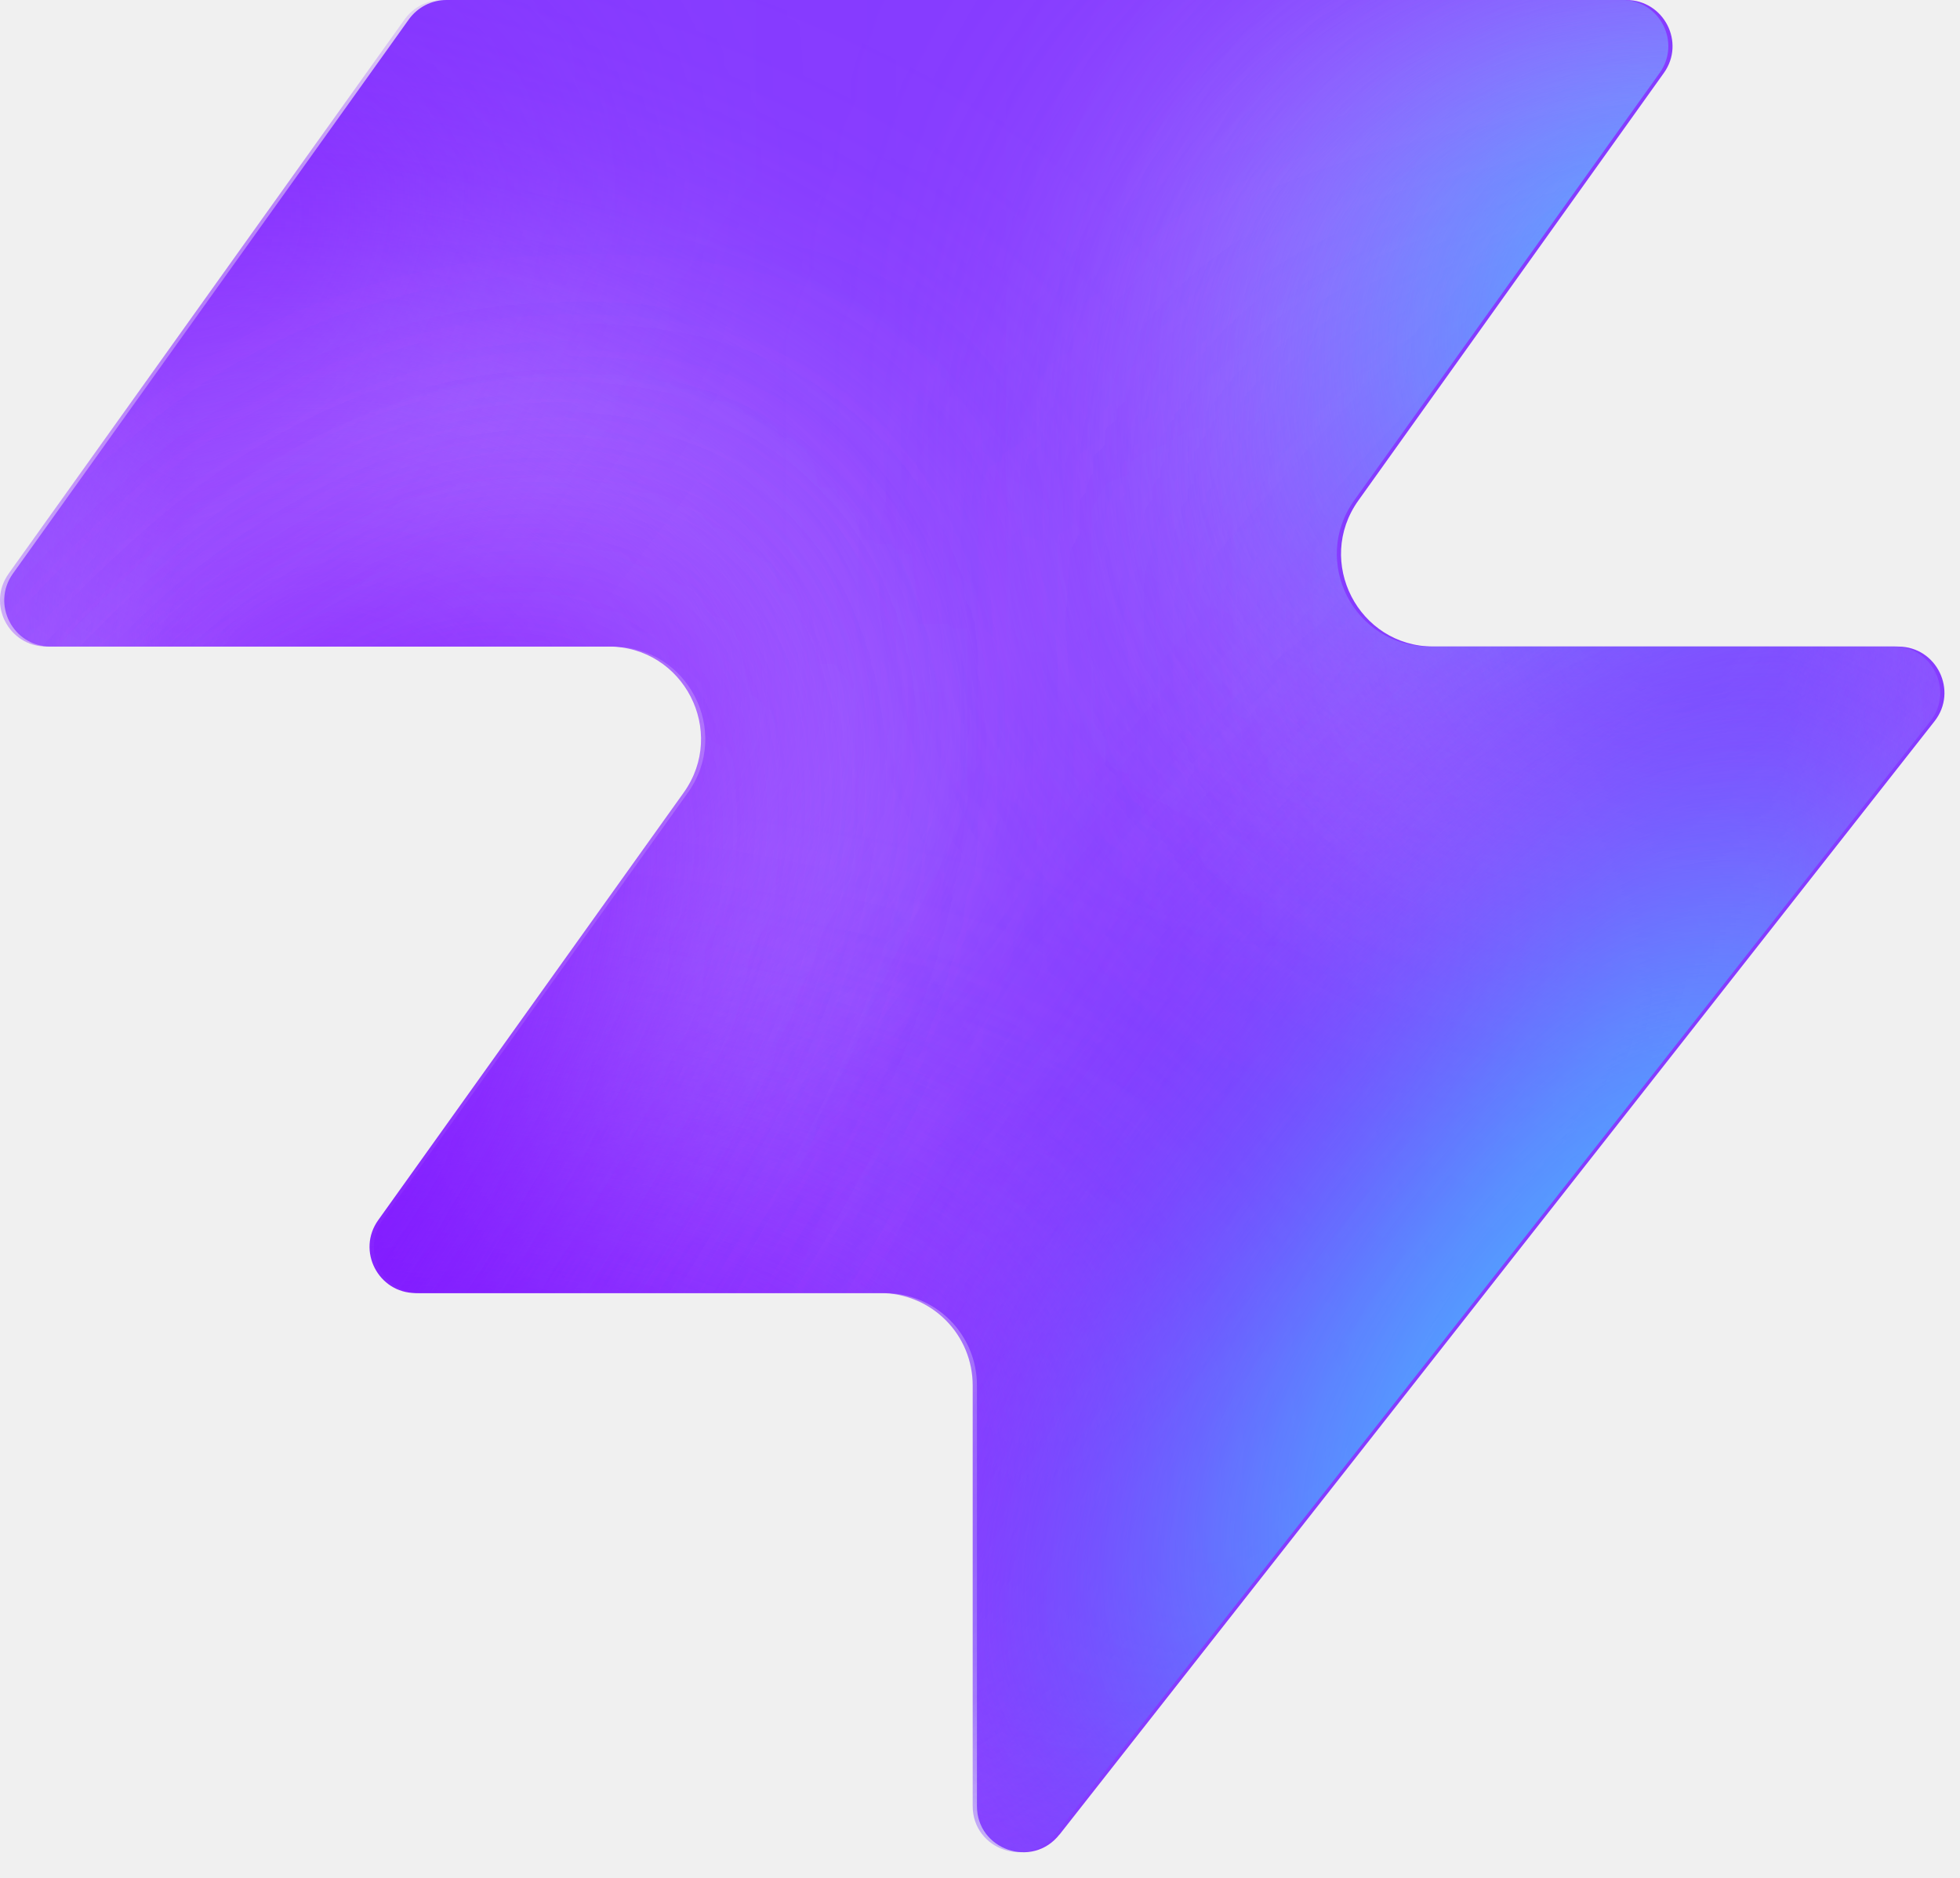
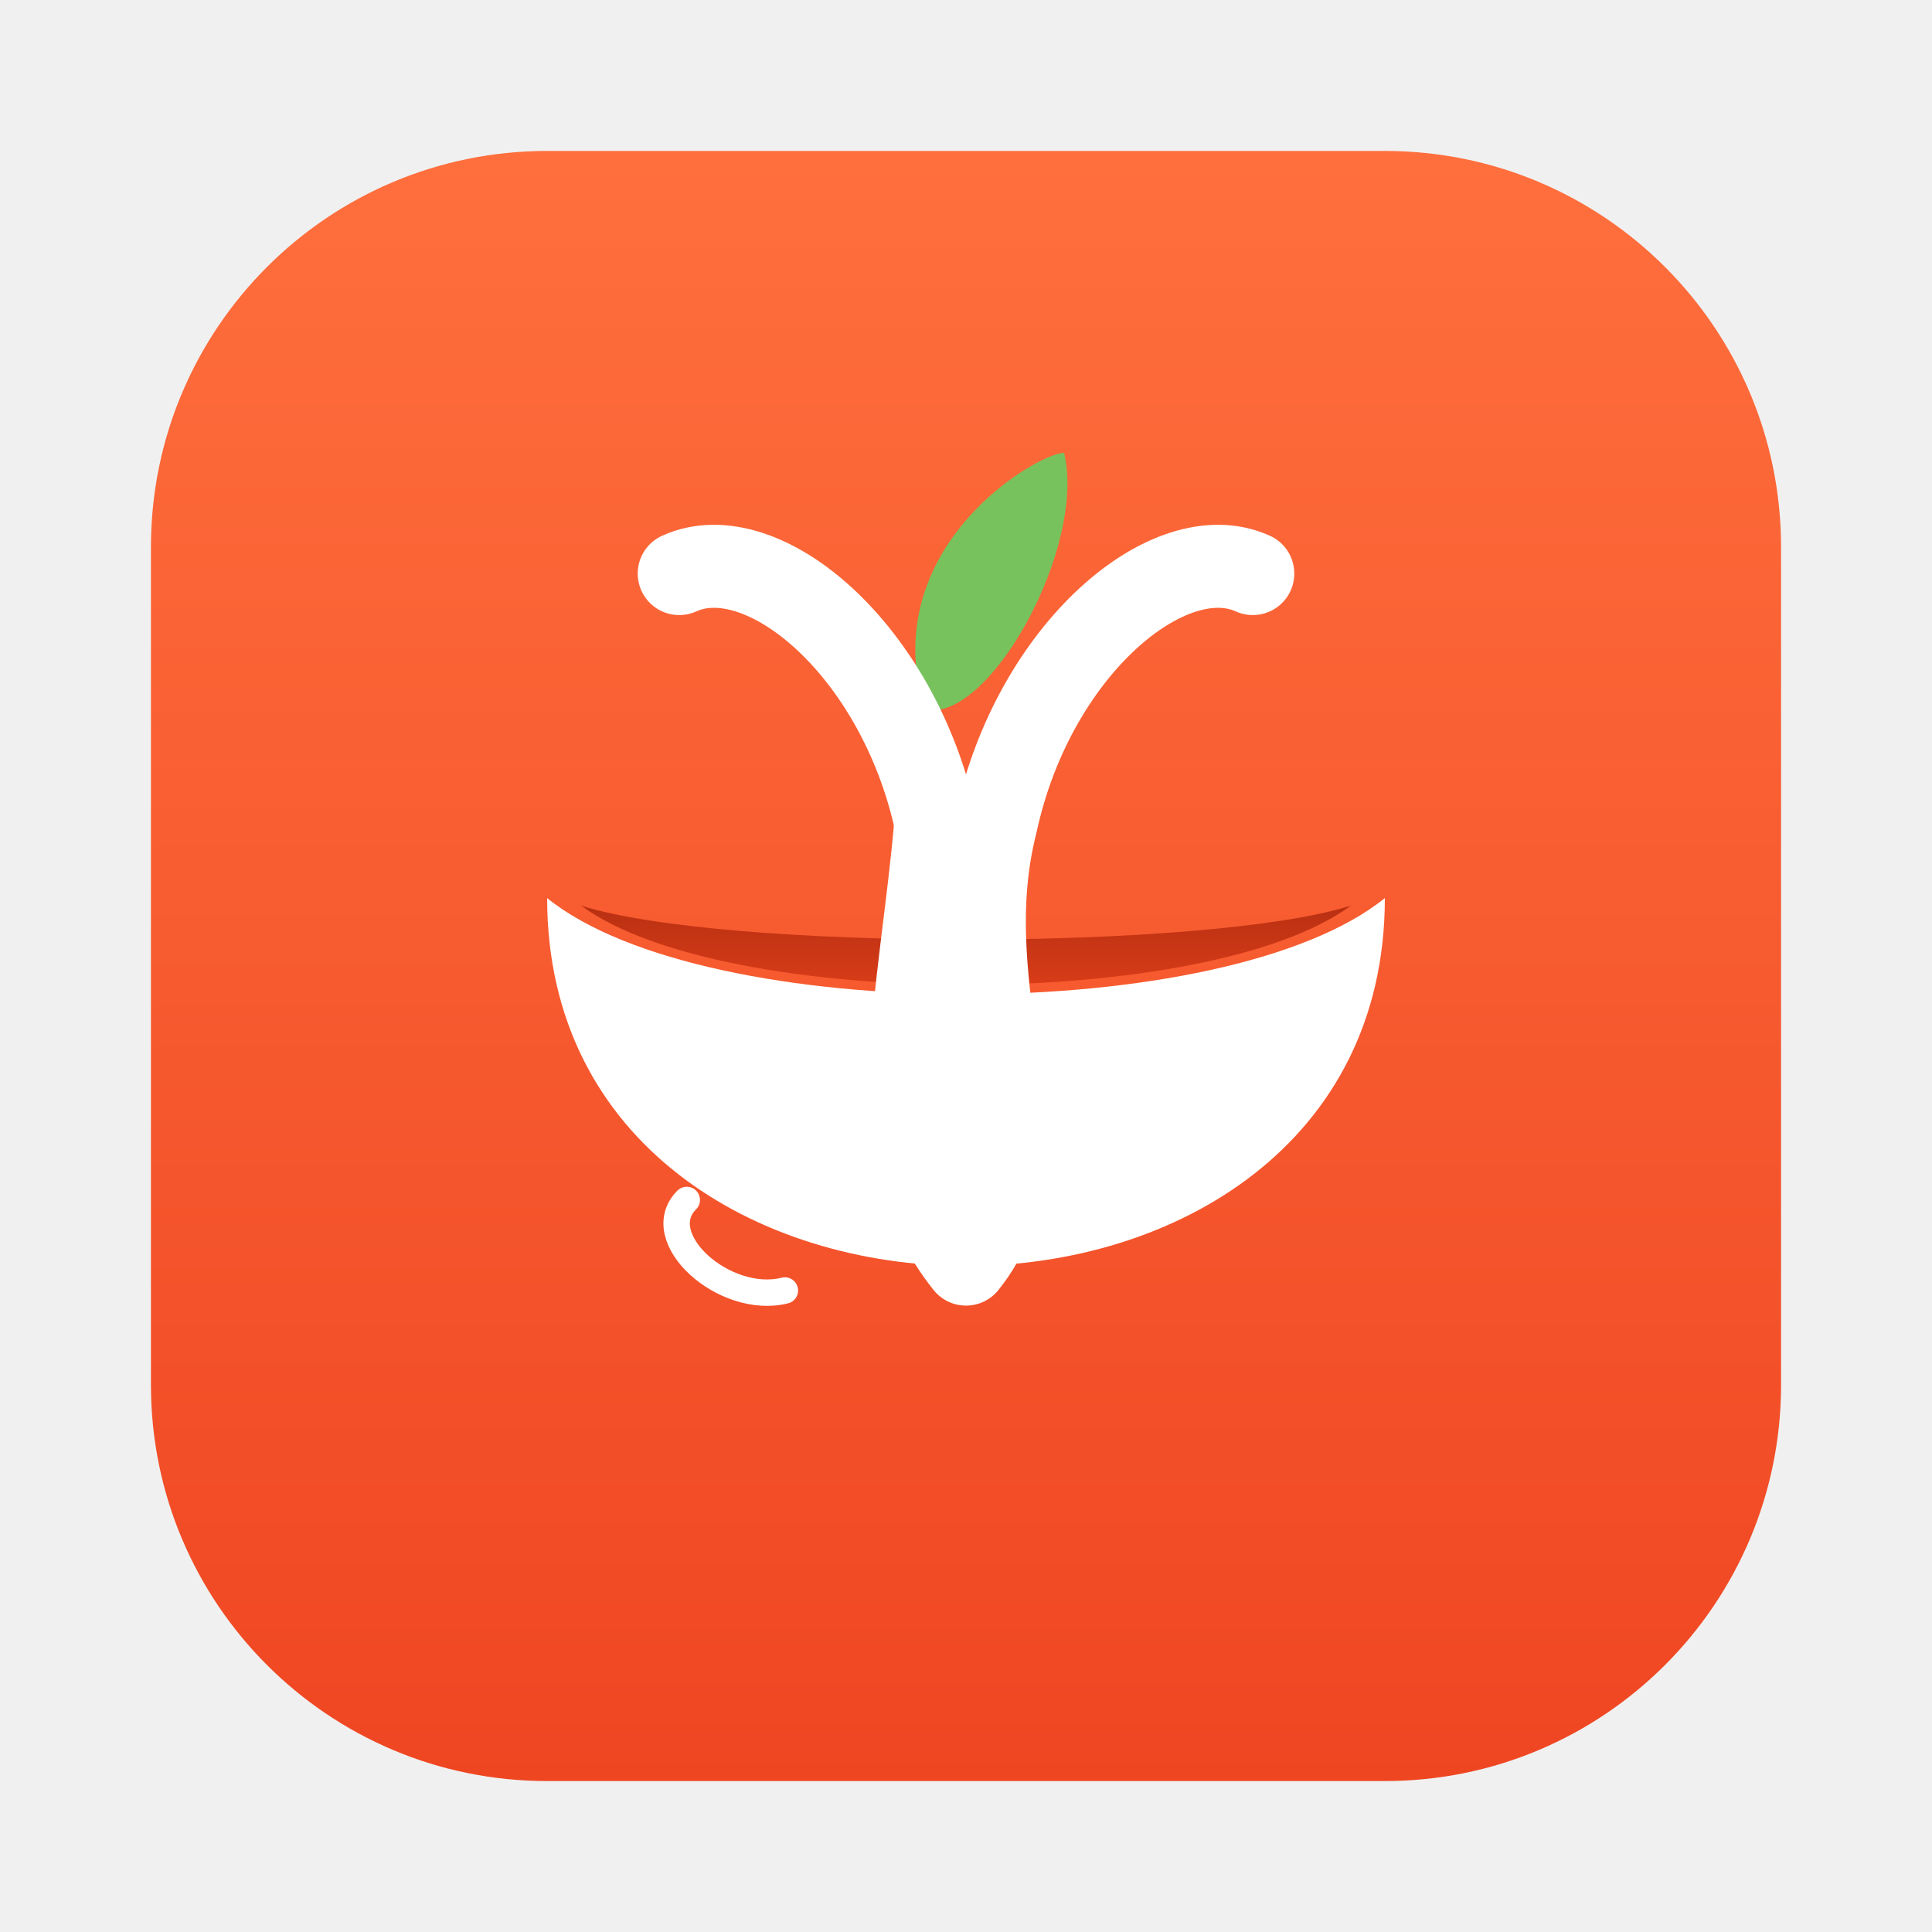
- <svg xmlns="http://www.w3.org/2000/svg" width="48" height="46" fill="none" viewBox="0 0 48 46">
-   <path fill="#863bff" d="M25.946 44.938c-.664.845-2.021.375-2.021-.698V33.937a2.26 2.26 0 0 0-2.262-2.262H10.287c-.92 0-1.456-1.04-.92-1.788l7.48-10.471c1.07-1.497 0-3.578-1.842-3.578H1.237c-.92 0-1.456-1.04-.92-1.788L10.013.474c.214-.297.556-.474.92-.474h28.894c.92 0 1.456 1.04.92 1.788l-7.48 10.471c-1.07 1.498 0 3.579 1.842 3.579h11.377c.943 0 1.473 1.088.89 1.83L25.947 44.94z" style="fill:#863bff;fill:color(display-p3 .525 .23 1);fill-opacity:1" />
-   <mask id="a" width="48" height="46" x="0" y="0" maskUnits="userSpaceOnUse" style="mask-type:alpha">
-     <path fill="#000" d="M25.842 44.938c-.664.844-2.021.375-2.021-.698V33.937a2.26 2.26 0 0 0-2.262-2.262H10.183c-.92 0-1.456-1.04-.92-1.788l7.48-10.471c1.07-1.498 0-3.579-1.842-3.579H1.133c-.92 0-1.456-1.04-.92-1.787L9.91.473c.214-.297.556-.474.92-.474h28.894c.92 0 1.456 1.04.92 1.788l-7.48 10.471c-1.07 1.498 0 3.578 1.842 3.578h11.377c.943 0 1.473 1.088.89 1.832L25.843 44.94z" style="fill:#000;fill-opacity:1" />
-   </mask>
-   <g mask="url(#a)">
-     <g filter="url(#b)">
-       <ellipse cx="5.508" cy="14.704" fill="#ede6ff" rx="5.508" ry="14.704" style="fill:#ede6ff;fill:color(display-p3 .927 .903 1);fill-opacity:1" transform="matrix(.00324 1 1 -.00324 -4.47 31.516)" />
-     </g>
-     <g filter="url(#c)">
-       <ellipse cx="10.399" cy="29.851" fill="#ede6ff" rx="10.399" ry="29.851" style="fill:#ede6ff;fill:color(display-p3 .927 .903 1);fill-opacity:1" transform="matrix(.00324 1 1 -.00324 -39.328 7.883)" />
-     </g>
-     <g filter="url(#d)">
-       <ellipse cx="5.508" cy="30.487" fill="#7e14ff" rx="5.508" ry="30.487" style="fill:#7e14ff;fill:color(display-p3 .492 .077 1);fill-opacity:1" transform="rotate(89.814 -25.913 -14.639)scale(1 -1)" />
-     </g>
-     <g filter="url(#e)">
-       <ellipse cx="5.508" cy="30.599" fill="#7e14ff" rx="5.508" ry="30.599" style="fill:#7e14ff;fill:color(display-p3 .492 .077 1);fill-opacity:1" transform="rotate(89.814 -32.644 -3.334)scale(1 -1)" />
-     </g>
-     <g filter="url(#f)">
-       <ellipse cx="5.508" cy="30.599" fill="#7e14ff" rx="5.508" ry="30.599" style="fill:#7e14ff;fill:color(display-p3 .492 .077 1);fill-opacity:1" transform="matrix(.00324 1 1 -.00324 -34.34 30.47)" />
-     </g>
-     <g filter="url(#g)">
-       <ellipse cx="14.072" cy="22.078" fill="#ede6ff" rx="14.072" ry="22.078" style="fill:#ede6ff;fill:color(display-p3 .927 .903 1);fill-opacity:1" transform="rotate(93.35 24.506 48.493)scale(-1 1)" />
-     </g>
-     <g filter="url(#h)">
-       <ellipse cx="3.47" cy="21.501" fill="#7e14ff" rx="3.47" ry="21.501" style="fill:#7e14ff;fill:color(display-p3 .492 .077 1);fill-opacity:1" transform="rotate(89.009 28.708 47.59)scale(-1 1)" />
-     </g>
-     <g filter="url(#i)">
-       <ellipse cx="3.47" cy="21.501" fill="#7e14ff" rx="3.47" ry="21.501" style="fill:#7e14ff;fill:color(display-p3 .492 .077 1);fill-opacity:1" transform="rotate(89.009 28.708 47.59)scale(-1 1)" />
-     </g>
-     <g filter="url(#j)">
-       <ellipse cx=".387" cy="8.972" fill="#7e14ff" rx="4.407" ry="29.108" style="fill:#7e14ff;fill:color(display-p3 .492 .077 1);fill-opacity:1" transform="rotate(39.51 .387 8.972)" />
-     </g>
-     <g filter="url(#k)">
-       <ellipse cx="47.523" cy="-6.092" fill="#7e14ff" rx="4.407" ry="29.108" style="fill:#7e14ff;fill:color(display-p3 .492 .077 1);fill-opacity:1" transform="rotate(37.892 47.523 -6.092)" />
-     </g>
-     <g filter="url(#l)">
-       <ellipse cx="41.412" cy="6.333" fill="#47bfff" rx="5.971" ry="9.665" style="fill:#47bfff;fill:color(display-p3 .28 .748 1);fill-opacity:1" transform="rotate(37.892 41.412 6.333)" />
-     </g>
-     <g filter="url(#m)">
-       <ellipse cx="-1.879" cy="38.332" fill="#7e14ff" rx="4.407" ry="29.108" style="fill:#7e14ff;fill:color(display-p3 .492 .077 1);fill-opacity:1" transform="rotate(37.892 -1.88 38.332)" />
-     </g>
-     <g filter="url(#n)">
-       <ellipse cx="-1.879" cy="38.332" fill="#7e14ff" rx="4.407" ry="29.108" style="fill:#7e14ff;fill:color(display-p3 .492 .077 1);fill-opacity:1" transform="rotate(37.892 -1.88 38.332)" />
-     </g>
-     <g filter="url(#o)">
-       <ellipse cx="35.651" cy="29.907" fill="#7e14ff" rx="4.407" ry="29.108" style="fill:#7e14ff;fill:color(display-p3 .492 .077 1);fill-opacity:1" transform="rotate(37.892 35.651 29.907)" />
-     </g>
-     <g filter="url(#p)">
-       <ellipse cx="38.418" cy="32.4" fill="#47bfff" rx="5.971" ry="15.297" style="fill:#47bfff;fill:color(display-p3 .28 .748 1);fill-opacity:1" transform="rotate(37.892 38.418 32.4)" />
-     </g>
+ <svg xmlns="http://www.w3.org/2000/svg" viewBox="0 0 512 512" width="100%" height="100%">
+   <defs>
+     <linearGradient id="yoripeBg" x1="0%" y1="0%" x2="0%" y2="100%">
+       <stop offset="0%" stop-color="#FF6F3D" />
+       <stop offset="100%" stop-color="#EF4622" />
+     </linearGradient>
+     <linearGradient id="bowlShadow" x1="0%" y1="0%" x2="0%" y2="100%">
+       <stop offset="0%" stop-color="#B83012" />
+       <stop offset="100%" stop-color="#D83C18" />
+     </linearGradient>
+   </defs>
+   <rect x="40" y="40" width="432" height="432" rx="105" ry="105" fill="url(#yoripeBg)" />
+   <path d="M 145 238            C 145 368, 367 368, 367 238            C 325 272, 187 272, 145 238 Z" fill="#FFFFFF" />
+   <path d="M 154 240            C 192 268, 320 268, 358 240            C 320 252, 192 252, 154 240 Z" fill="url(#bowlShadow)" />
+   <path d="M 182 318            C 172 328, 192 346, 208 342" fill="none" stroke="#FFFFFF" stroke-width="7" stroke-linecap="round" />
+   <path d="M 245 188            C 232 145, 275 120, 282 120            C 288 145, 262 192, 245 188 Z" fill="#78C25D" />
+   <g fill="none" stroke="#FFFFFF" stroke-width="22" stroke-linecap="round" stroke-linejoin="round">
+     <path d="M 180 152 C 202 142, 238 172, 248 218" />
+     <path d="M 332 152              C 310 142, 274 172, 264 218              C 252 265, 280 305, 256 335              C 232 305, 244 265, 248 218" />
  </g>
-   <defs>
-     <filter id="b" width="60.045" height="41.654" x="-19.77" y="16.149" color-interpolation-filters="sRGB" filterUnits="userSpaceOnUse">
-       <feFlood flood-opacity="0" result="BackgroundImageFix" />
-       <feBlend in="SourceGraphic" in2="BackgroundImageFix" result="shape" />
-       <feGaussianBlur result="effect1_foregroundBlur_2002_17158" stdDeviation="7.659" />
-     </filter>
-     <filter id="c" width="90.34" height="51.437" x="-54.613" y="-7.533" color-interpolation-filters="sRGB" filterUnits="userSpaceOnUse">
-       <feFlood flood-opacity="0" result="BackgroundImageFix" />
-       <feBlend in="SourceGraphic" in2="BackgroundImageFix" result="shape" />
-       <feGaussianBlur result="effect1_foregroundBlur_2002_17158" stdDeviation="7.659" />
-     </filter>
-     <filter id="d" width="79.355" height="29.4" x="-49.64" y="2.03" color-interpolation-filters="sRGB" filterUnits="userSpaceOnUse">
-       <feFlood flood-opacity="0" result="BackgroundImageFix" />
-       <feBlend in="SourceGraphic" in2="BackgroundImageFix" result="shape" />
-       <feGaussianBlur result="effect1_foregroundBlur_2002_17158" stdDeviation="4.596" />
-     </filter>
-     <filter id="e" width="79.579" height="29.4" x="-45.045" y="20.029" color-interpolation-filters="sRGB" filterUnits="userSpaceOnUse">
-       <feFlood flood-opacity="0" result="BackgroundImageFix" />
-       <feBlend in="SourceGraphic" in2="BackgroundImageFix" result="shape" />
-       <feGaussianBlur result="effect1_foregroundBlur_2002_17158" stdDeviation="4.596" />
-     </filter>
-     <filter id="f" width="79.579" height="29.4" x="-43.513" y="21.178" color-interpolation-filters="sRGB" filterUnits="userSpaceOnUse">
-       <feFlood flood-opacity="0" result="BackgroundImageFix" />
-       <feBlend in="SourceGraphic" in2="BackgroundImageFix" result="shape" />
-       <feGaussianBlur result="effect1_foregroundBlur_2002_17158" stdDeviation="4.596" />
-     </filter>
-     <filter id="g" width="74.749" height="58.852" x="15.756" y="-17.901" color-interpolation-filters="sRGB" filterUnits="userSpaceOnUse">
-       <feFlood flood-opacity="0" result="BackgroundImageFix" />
-       <feBlend in="SourceGraphic" in2="BackgroundImageFix" result="shape" />
-       <feGaussianBlur result="effect1_foregroundBlur_2002_17158" stdDeviation="7.659" />
-     </filter>
-     <filter id="h" width="61.377" height="25.362" x="23.548" y="2.284" color-interpolation-filters="sRGB" filterUnits="userSpaceOnUse">
-       <feFlood flood-opacity="0" result="BackgroundImageFix" />
-       <feBlend in="SourceGraphic" in2="BackgroundImageFix" result="shape" />
-       <feGaussianBlur result="effect1_foregroundBlur_2002_17158" stdDeviation="4.596" />
-     </filter>
-     <filter id="i" width="61.377" height="25.362" x="23.548" y="2.284" color-interpolation-filters="sRGB" filterUnits="userSpaceOnUse">
-       <feFlood flood-opacity="0" result="BackgroundImageFix" />
-       <feBlend in="SourceGraphic" in2="BackgroundImageFix" result="shape" />
-       <feGaussianBlur result="effect1_foregroundBlur_2002_17158" stdDeviation="4.596" />
-     </filter>
-     <filter id="j" width="56.045" height="63.649" x="-27.636" y="-22.853" color-interpolation-filters="sRGB" filterUnits="userSpaceOnUse">
-       <feFlood flood-opacity="0" result="BackgroundImageFix" />
-       <feBlend in="SourceGraphic" in2="BackgroundImageFix" result="shape" />
-       <feGaussianBlur result="effect1_foregroundBlur_2002_17158" stdDeviation="4.596" />
-     </filter>
-     <filter id="k" width="54.814" height="64.646" x="20.116" y="-38.415" color-interpolation-filters="sRGB" filterUnits="userSpaceOnUse">
-       <feFlood flood-opacity="0" result="BackgroundImageFix" />
-       <feBlend in="SourceGraphic" in2="BackgroundImageFix" result="shape" />
-       <feGaussianBlur result="effect1_foregroundBlur_2002_17158" stdDeviation="4.596" />
-     </filter>
-     <filter id="l" width="33.541" height="35.313" x="24.641" y="-11.323" color-interpolation-filters="sRGB" filterUnits="userSpaceOnUse">
-       <feFlood flood-opacity="0" result="BackgroundImageFix" />
-       <feBlend in="SourceGraphic" in2="BackgroundImageFix" result="shape" />
-       <feGaussianBlur result="effect1_foregroundBlur_2002_17158" stdDeviation="4.596" />
-     </filter>
-     <filter id="m" width="54.814" height="64.646" x="-29.286" y="6.009" color-interpolation-filters="sRGB" filterUnits="userSpaceOnUse">
-       <feFlood flood-opacity="0" result="BackgroundImageFix" />
-       <feBlend in="SourceGraphic" in2="BackgroundImageFix" result="shape" />
-       <feGaussianBlur result="effect1_foregroundBlur_2002_17158" stdDeviation="4.596" />
-     </filter>
-     <filter id="n" width="54.814" height="64.646" x="-29.286" y="6.009" color-interpolation-filters="sRGB" filterUnits="userSpaceOnUse">
-       <feFlood flood-opacity="0" result="BackgroundImageFix" />
-       <feBlend in="SourceGraphic" in2="BackgroundImageFix" result="shape" />
-       <feGaussianBlur result="effect1_foregroundBlur_2002_17158" stdDeviation="4.596" />
-     </filter>
-     <filter id="o" width="54.814" height="64.646" x="8.244" y="-2.416" color-interpolation-filters="sRGB" filterUnits="userSpaceOnUse">
-       <feFlood flood-opacity="0" result="BackgroundImageFix" />
-       <feBlend in="SourceGraphic" in2="BackgroundImageFix" result="shape" />
-       <feGaussianBlur result="effect1_foregroundBlur_2002_17158" stdDeviation="4.596" />
-     </filter>
-     <filter id="p" width="39.409" height="43.623" x="18.713" y="10.588" color-interpolation-filters="sRGB" filterUnits="userSpaceOnUse">
-       <feFlood flood-opacity="0" result="BackgroundImageFix" />
-       <feBlend in="SourceGraphic" in2="BackgroundImageFix" result="shape" />
-       <feGaussianBlur result="effect1_foregroundBlur_2002_17158" stdDeviation="4.596" />
-     </filter>
-   </defs>
</svg>
